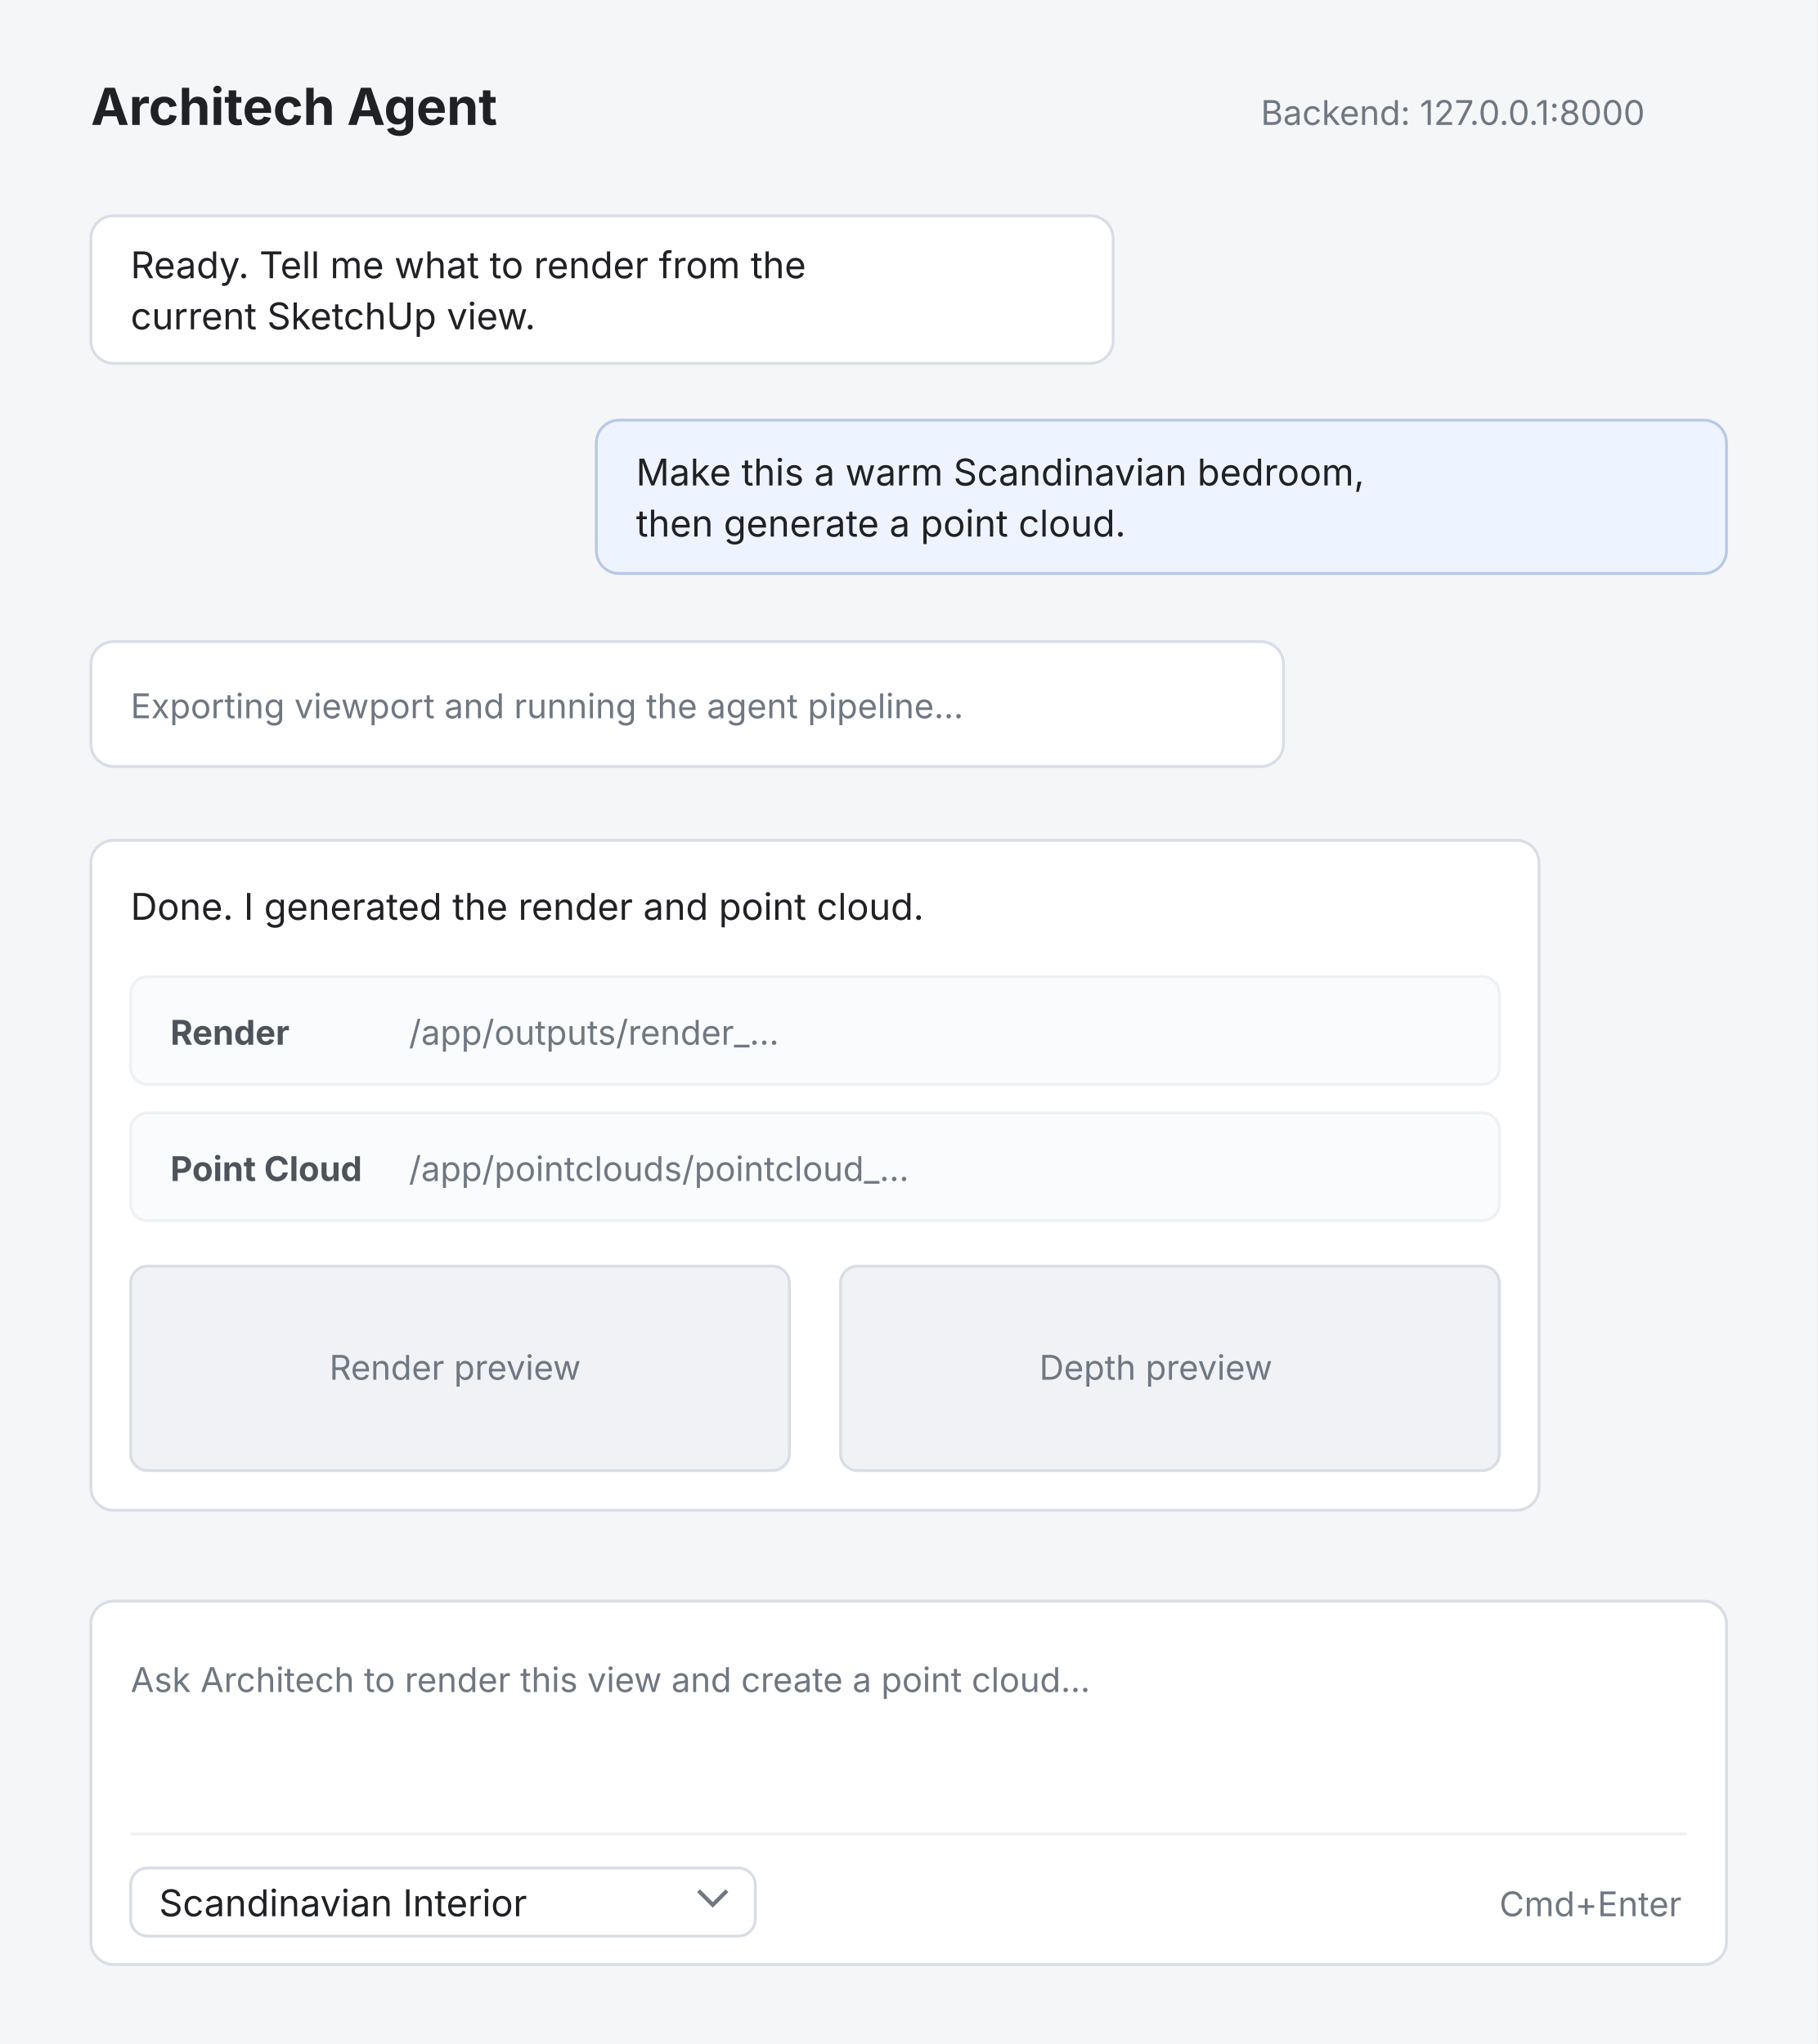
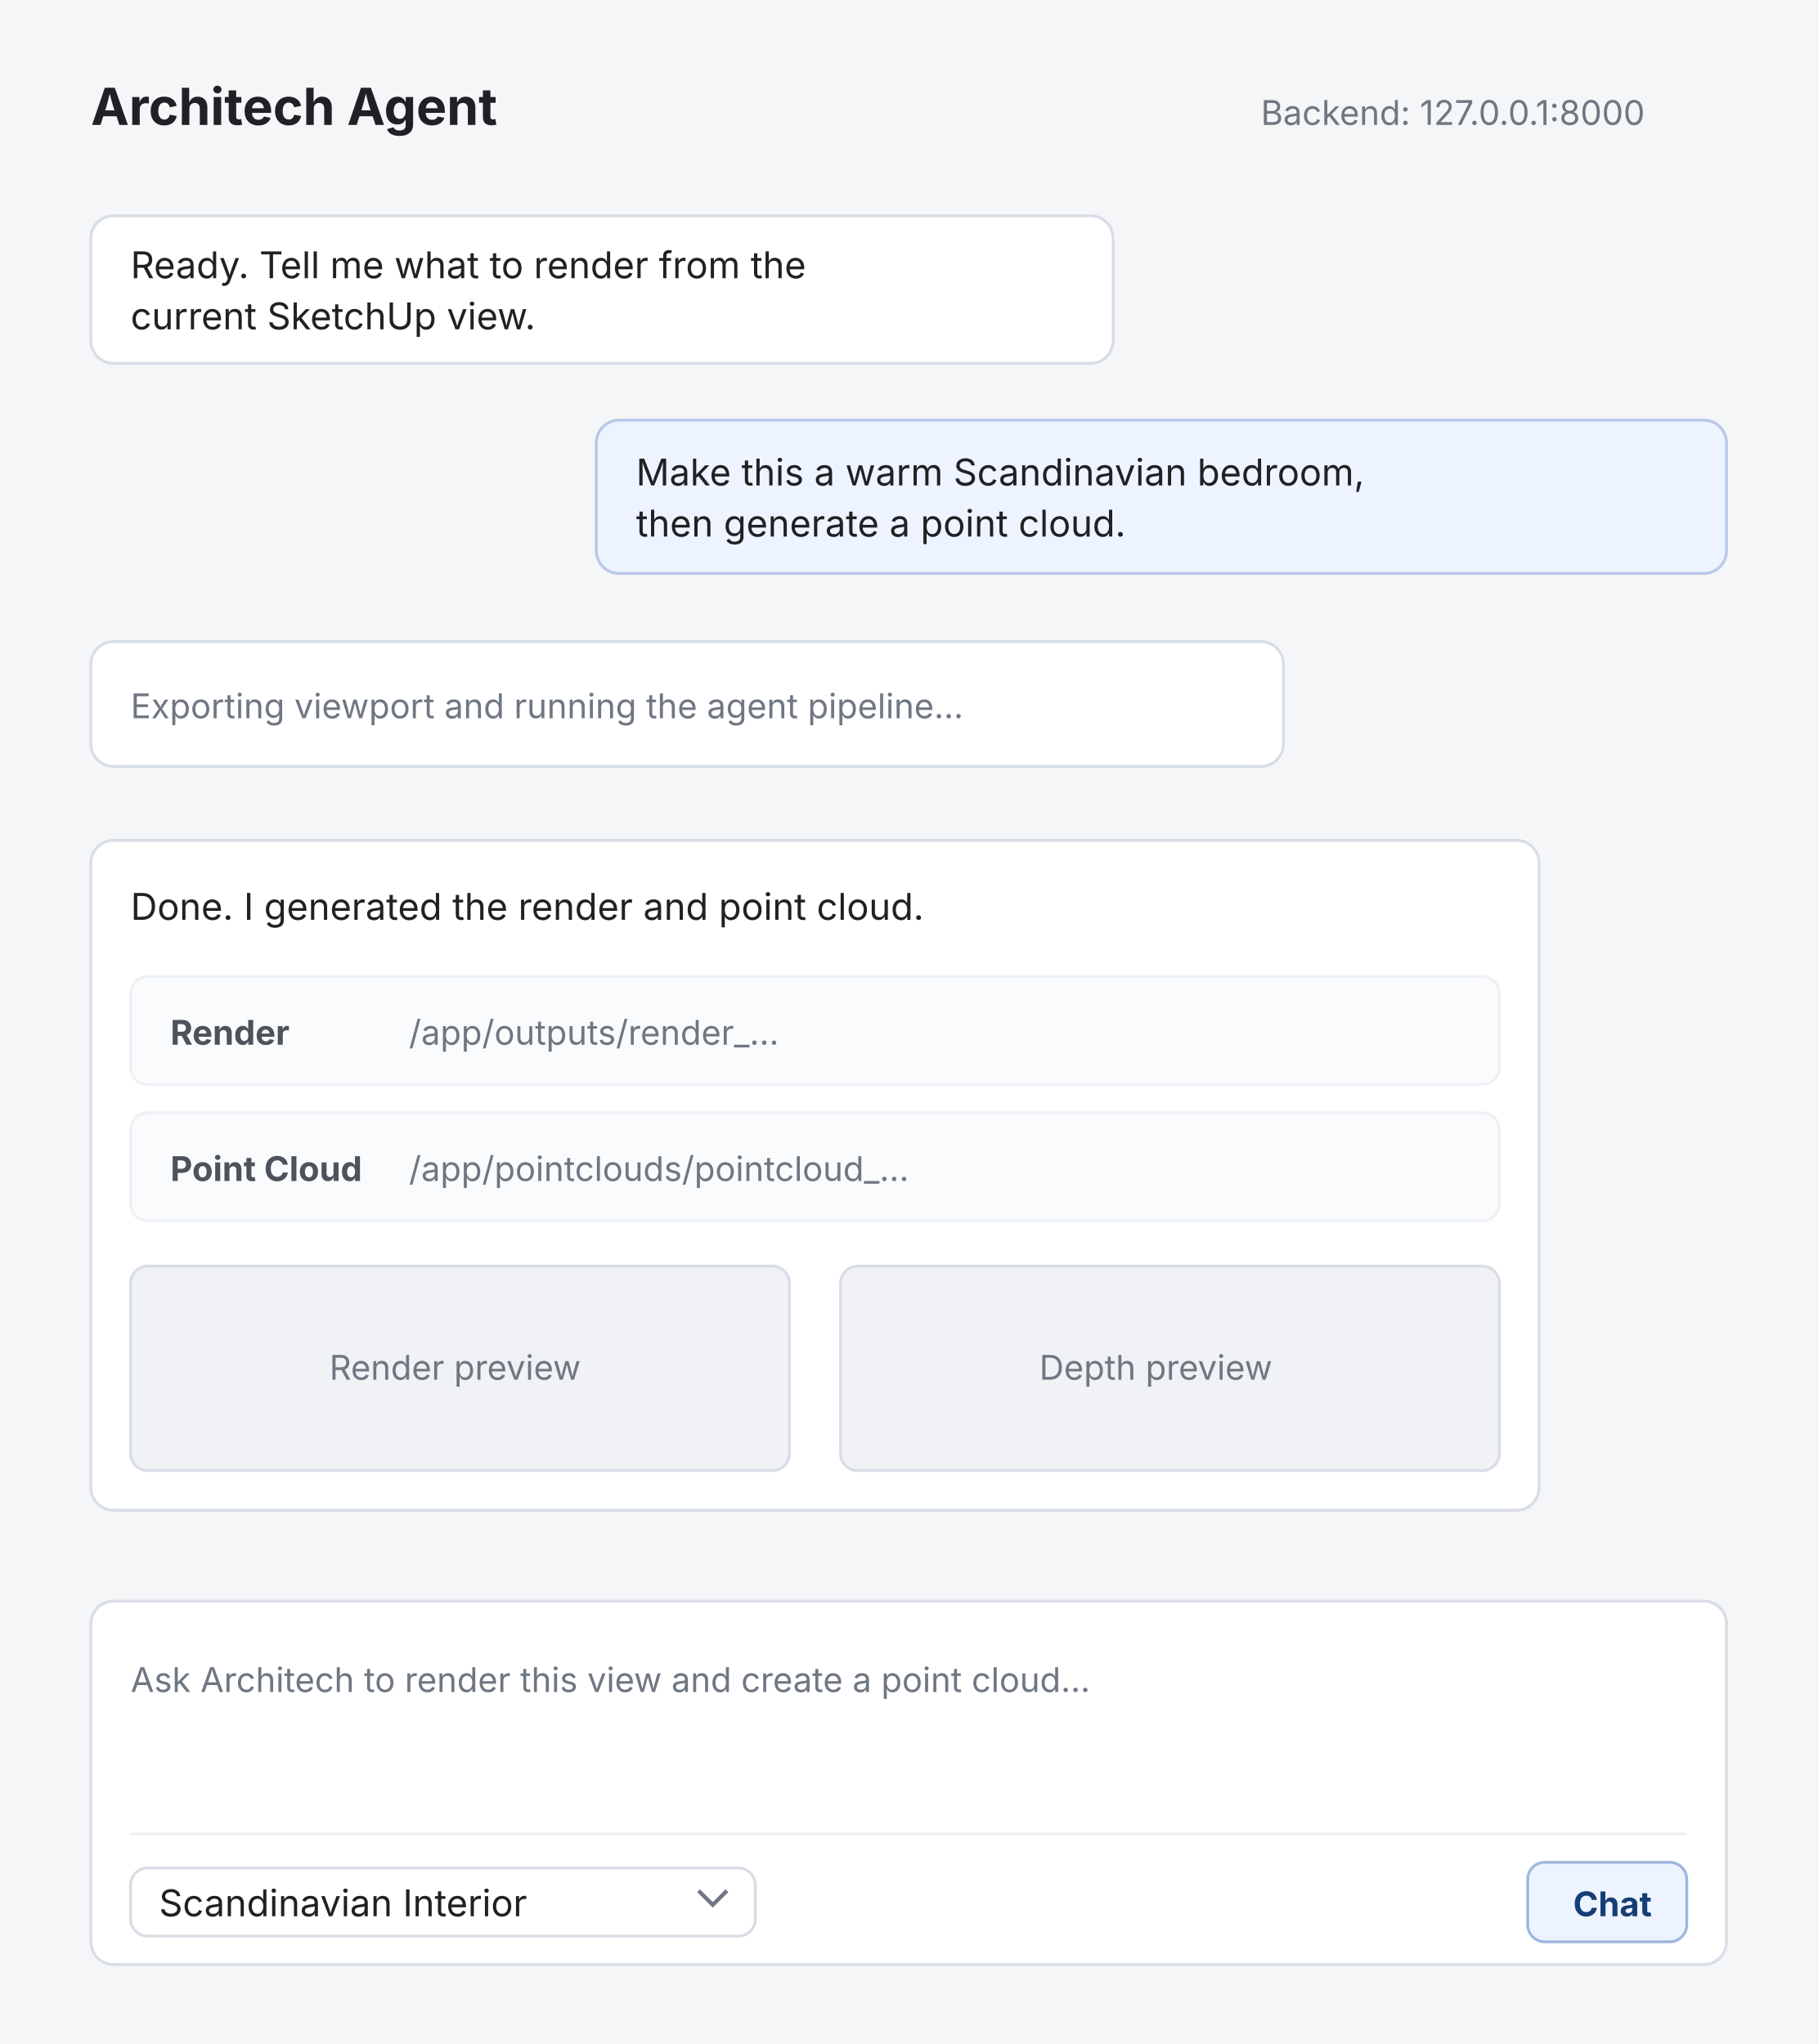
<svg xmlns="http://www.w3.org/2000/svg" width="640" height="720" viewBox="0 0 640 720" role="img" aria-labelledby="title desc">
  <defs>
    <style>
      .bg { fill: #f5f6f8; }
      .panel { fill: #ffffff; stroke: #d8dde6; stroke-width: 1; }
      .user { fill: #eef4ff; stroke: #b9c8e8; stroke-width: 1; }
      .soft { fill: #f0f2f5; stroke: #d8dde6; stroke-width: 1; }
      .artifact { fill: #fafbfc; stroke: #edf0f4; stroke-width: 1; }
      .line { stroke: #edf0f4; stroke-width: 1; }
      .title { fill: #202124; font: 650 18px -apple-system, BlinkMacSystemFont, "Segoe UI", sans-serif; }
      .text { fill: #202124; font: 13px -apple-system, BlinkMacSystemFont, "Segoe UI", sans-serif; }
      .label { fill: #4d535b; font: 650 12px -apple-system, BlinkMacSystemFont, "Segoe UI", sans-serif; }
      .muted { fill: #6f7782; font: 12px -apple-system, BlinkMacSystemFont, "Segoe UI", sans-serif; }
+       .button { fill: #edf4ff; stroke: #9fb7dc; stroke-width: 1; }
+       .buttonText { fill: #153e75; font: 650 12px -apple-system, BlinkMacSystemFont, "Segoe UI", sans-serif; }
    </style>
  </defs>
  <rect class="bg" width="640" height="720" />
  <g transform="translate(32 24)">
    <text class="title" x="0" y="20">Architech Agent</text>
    <text class="muted" x="412" y="20">Backend: 127.0.0.1:8000</text>
    <g transform="translate(0 52)">
      <rect class="panel" x="0" y="0" width="360" height="52" rx="8" />
      <text class="text" x="14" y="22">Ready. Tell me what to render from the</text>
      <text class="text" x="14" y="40">current SketchUp view.</text>
    </g>
    <g transform="translate(178 124)">
      <rect class="user" x="0" y="0" width="398" height="54" rx="8" />
      <text class="text" x="14" y="23">Make this a warm Scandinavian bedroom,</text>
      <text class="text" x="14" y="41">then generate a point cloud.</text>
    </g>
    <g transform="translate(0 202)">
      <rect class="panel" x="0" y="0" width="420" height="44" rx="8" />
      <text class="muted" x="14" y="27">Exporting viewport and running the agent pipeline...</text>
    </g>
    <g transform="translate(0 272)">
      <rect class="panel" x="0" y="0" width="510" height="236" rx="8" />
      <text class="text" x="14" y="28">Done. I generated the render and point cloud.</text>
      <rect class="artifact" x="14" y="48" width="482" height="38" rx="6" />
      <text class="label" x="28" y="72">Render</text>
      <text class="muted" x="112" y="72">/app/outputs/render_...</text>
      <rect class="artifact" x="14" y="96" width="482" height="38" rx="6" />
      <text class="label" x="28" y="120">Point Cloud</text>
      <text class="muted" x="112" y="120">/app/pointclouds/pointcloud_...</text>
      <rect class="soft" x="14" y="150" width="232" height="72" rx="6" />
      <text class="muted" x="84" y="190">Render preview</text>
      <rect class="soft" x="264" y="150" width="232" height="72" rx="6" />
      <text class="muted" x="334" y="190">Depth preview</text>
    </g>
    <g transform="translate(0 540)">
      <rect class="panel" x="0" y="0" width="576" height="128" rx="8" />
      <text class="muted" x="14" y="32">Ask Architech to render this view and create a point cloud...</text>
      <line class="line" x1="14" y1="82" x2="562" y2="82" />
      <rect class="panel" x="14" y="94" width="220" height="24" rx="6" />
      <text class="text" x="24" y="111">Scandinavian Interior</text>
      <path d="M214 102 l5 5 l5 -5" fill="none" stroke="#6f7782" stroke-width="1.4" />
-       <text class="muted" x="496" y="111">Cmd+Enter</text>
+       <rect class="button" x="506" y="92" width="56" height="28" rx="6" />
+       <text class="buttonText" x="522" y="111">Chat</text>
    </g>
  </g>
</svg>
